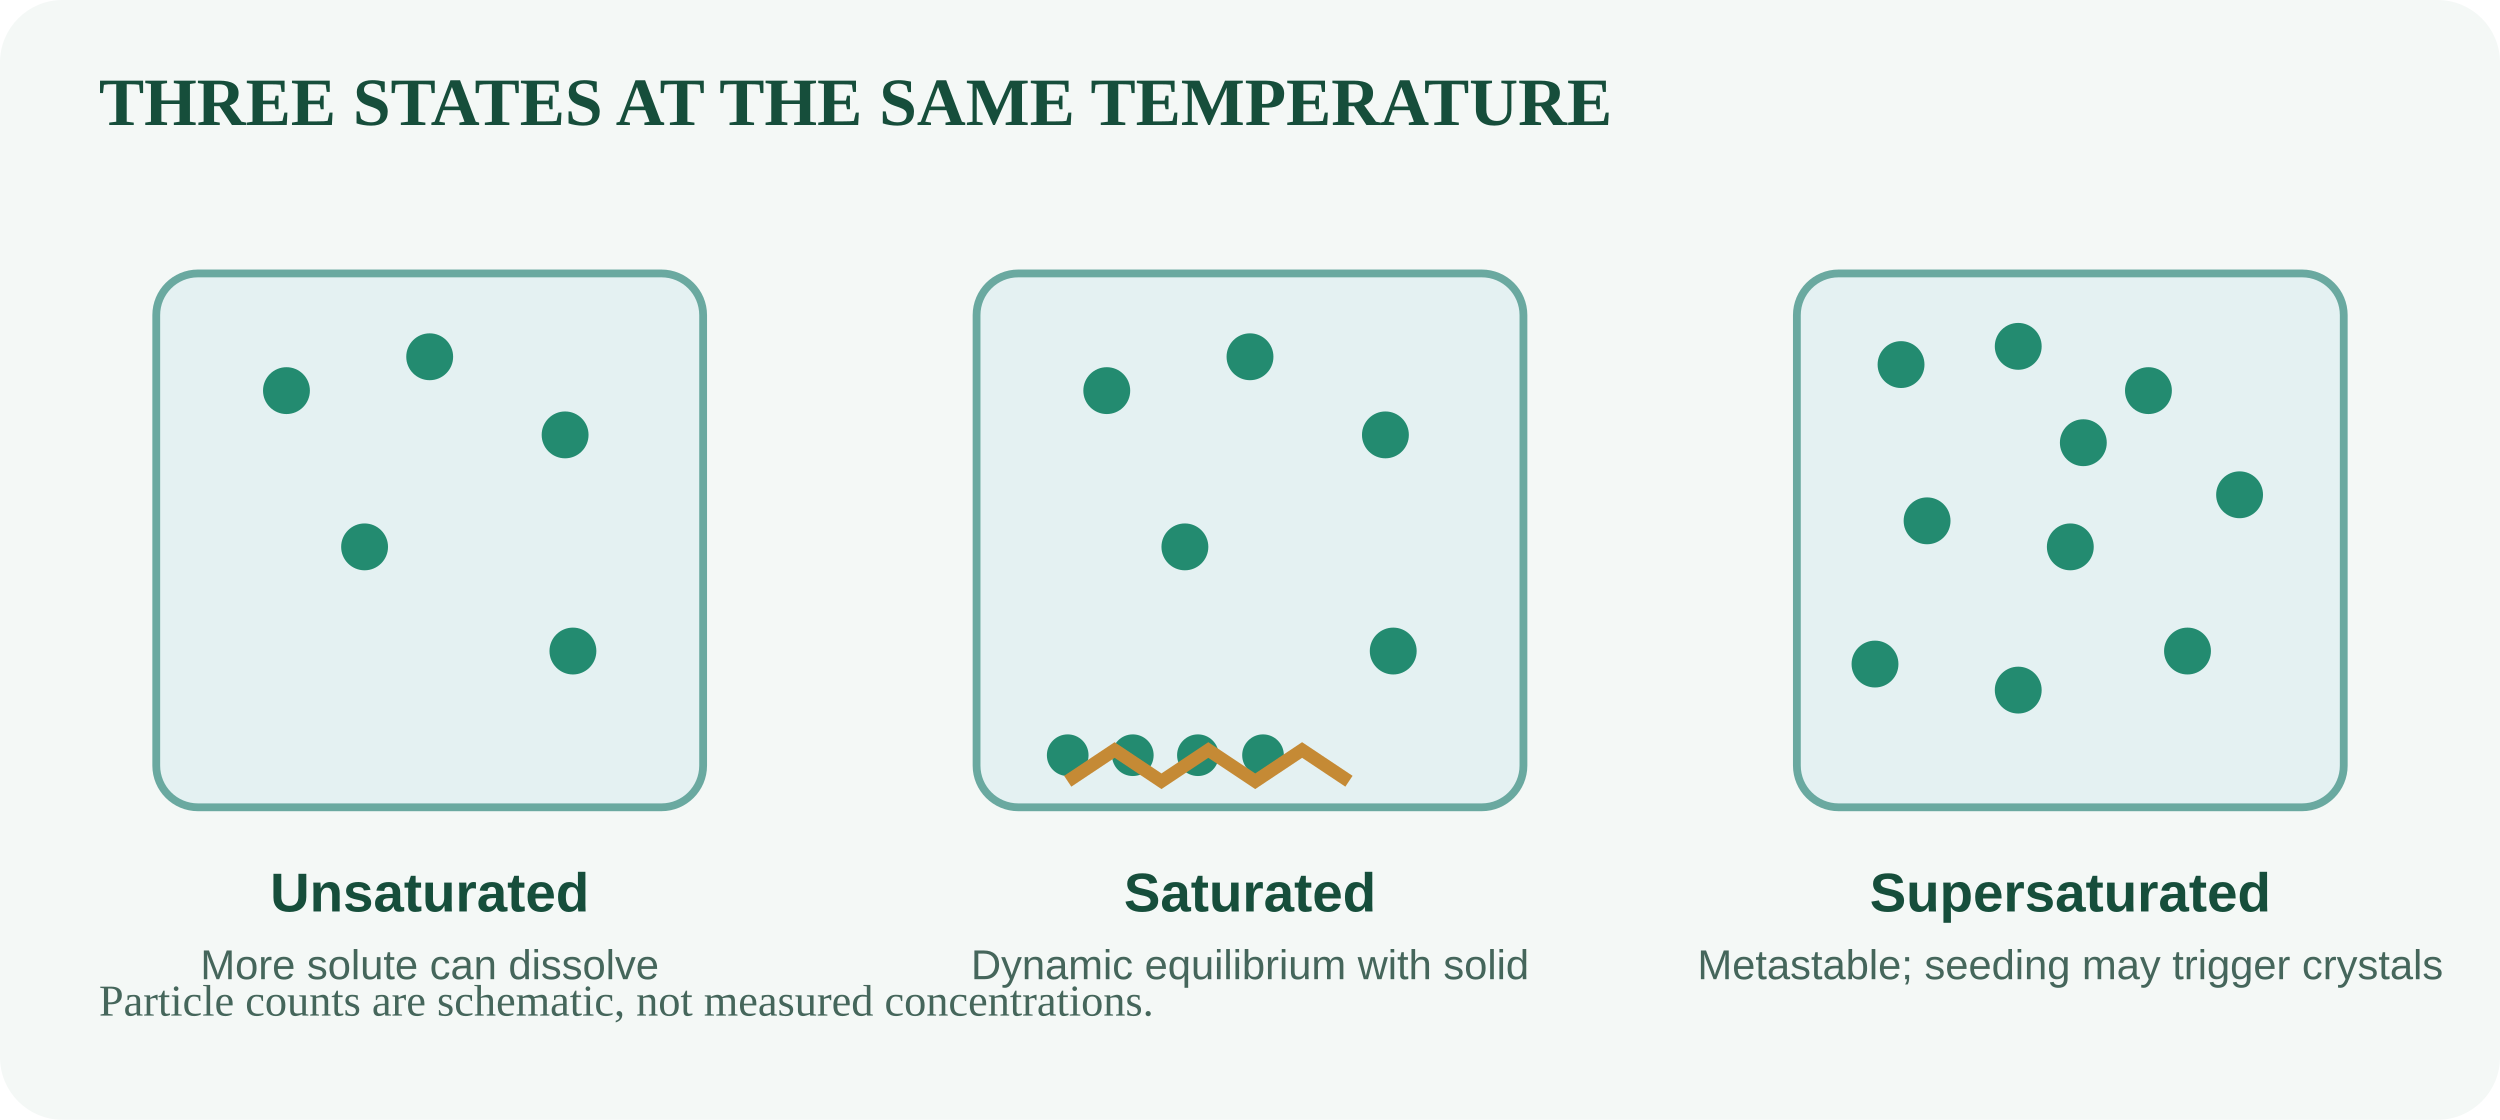
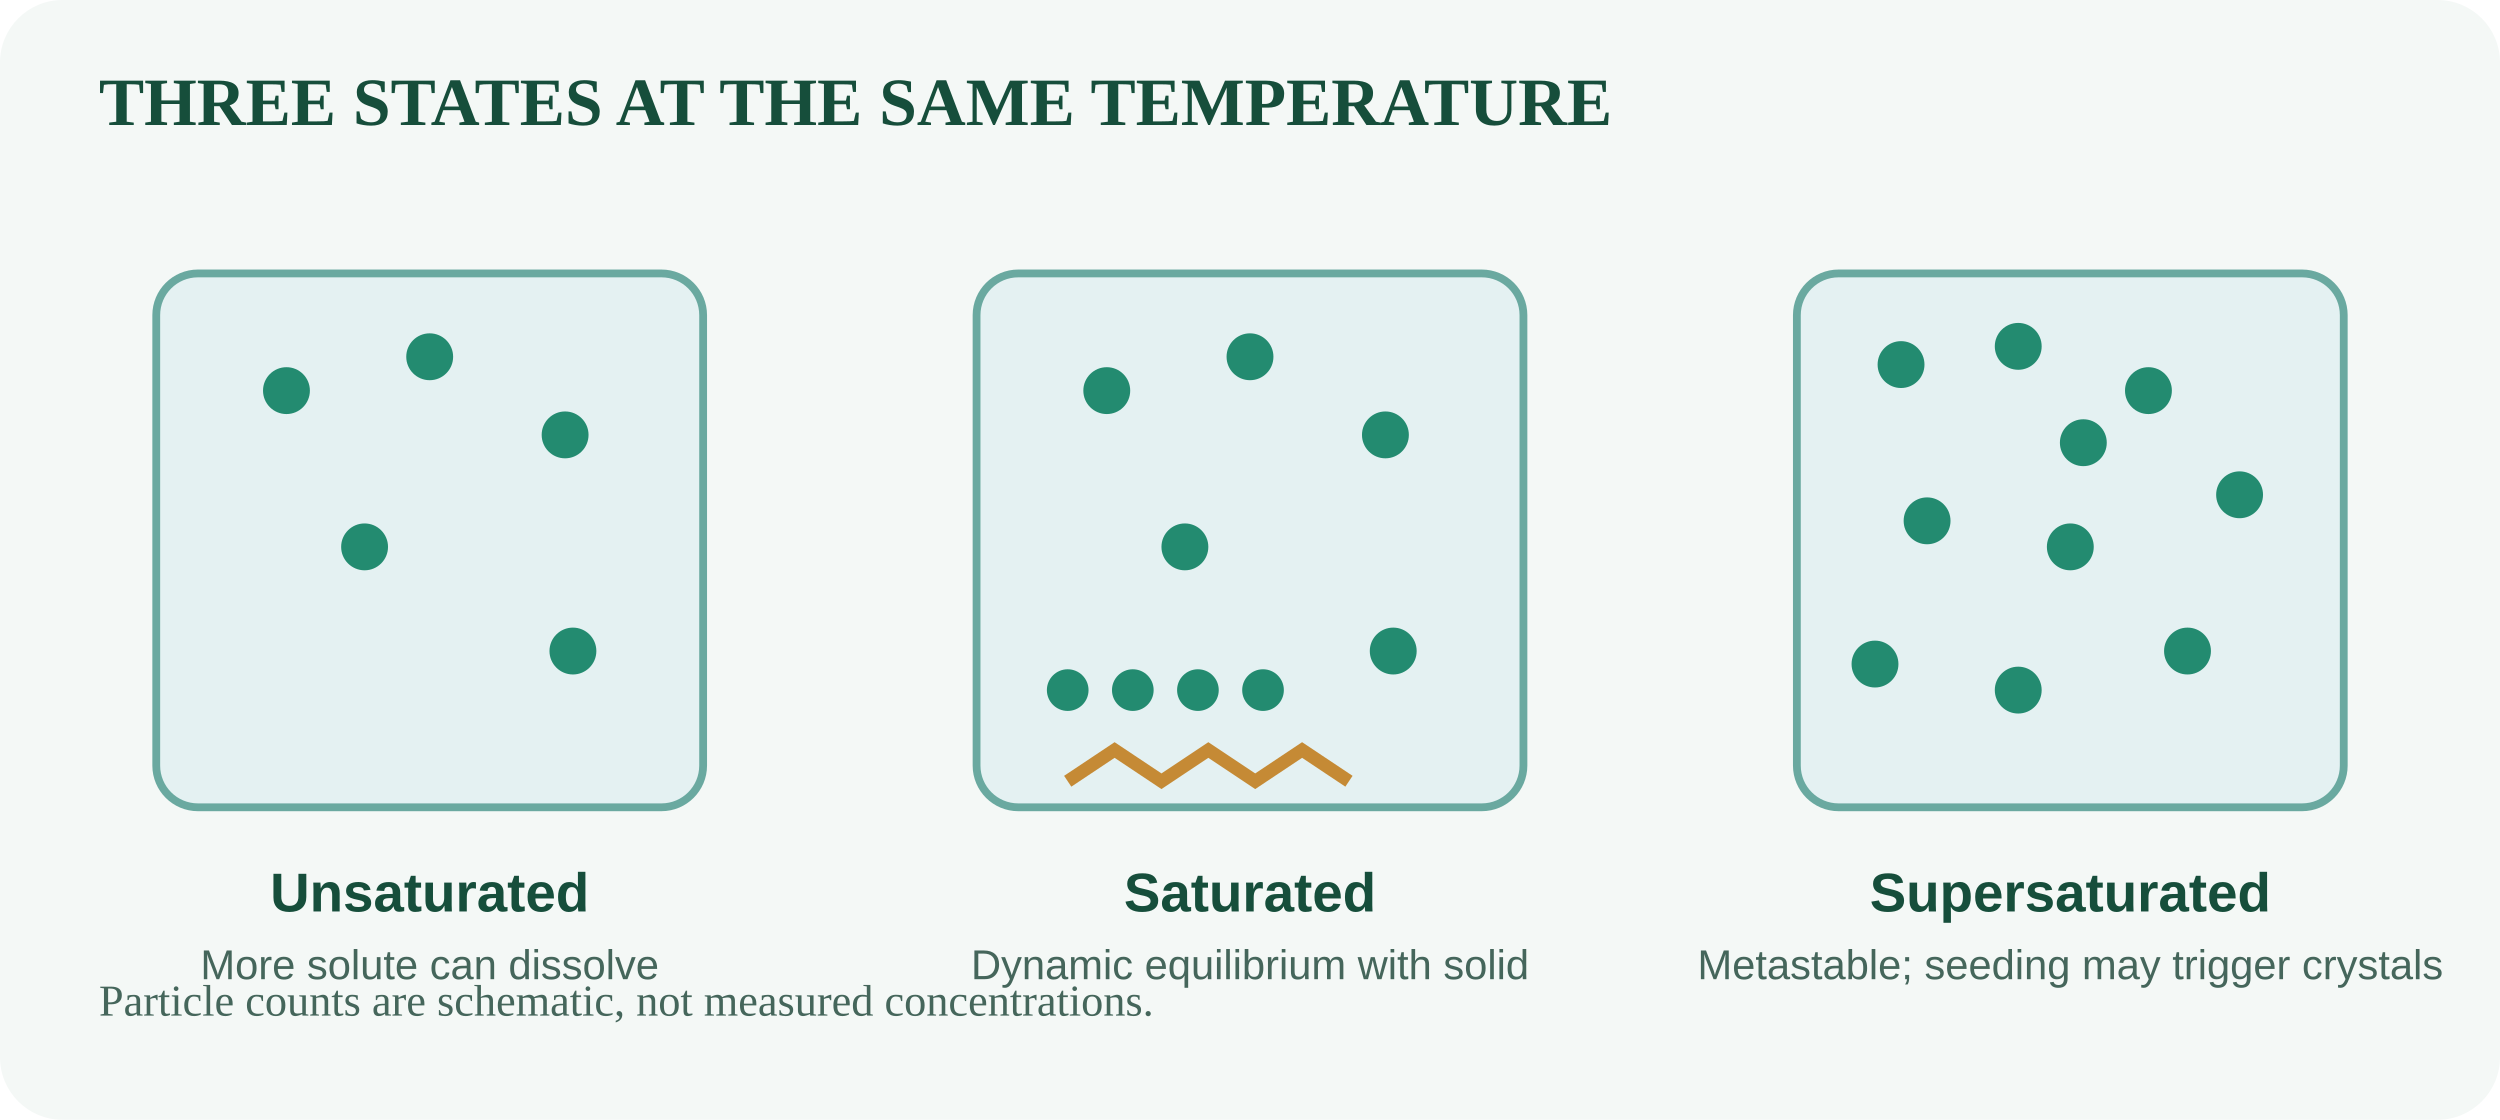
<svg xmlns="http://www.w3.org/2000/svg" viewBox="0 0 960 430" role="img" aria-labelledby="t d">
  <rect width="960" height="430" rx="24" fill="#f4f8f6" />
  <text x="38" y="48" font-size="26" font-weight="700" fill="#164e3b">THREE STATES AT THE SAME TEMPERATURE</text>
  <g font-family="Arial" text-anchor="middle">
    <g transform="translate(165 105)">
      <rect x="-105" y="0" width="210" height="205" rx="16" fill="#e4f1f2" stroke="#6aa9a0" stroke-width="3" />
      <g fill="#238b70">
        <circle cx="-55" cy="45" r="9" />
        <circle cx="0" cy="32" r="9" />
        <circle cx="52" cy="62" r="9" />
        <circle cx="-25" cy="105" r="9" />
        <circle cx="55" cy="145" r="9" />
      </g>
      <text y="245" font-size="21" font-weight="700" fill="#164e3b">Unsaturated</text>
      <text y="271" font-size="16" fill="#45665b">More solute can dissolve</text>
    </g>
    <g transform="translate(480 105)">
      <rect x="-105" y="0" width="210" height="205" rx="16" fill="#e4f1f2" stroke="#6aa9a0" stroke-width="3" />
      <g fill="#238b70">
        <circle cx="-55" cy="45" r="9" />
        <circle cx="0" cy="32" r="9" />
        <circle cx="52" cy="62" r="9" />
        <circle cx="-25" cy="105" r="9" />
        <circle cx="55" cy="145" r="9" />
-         <circle cx="-70" cy="185" r="8" />
-         <circle cx="-45" cy="185" r="8" />
-         <circle cx="-20" cy="185" r="8" />
-         <circle cx="5" cy="185" r="8" />
+         <circle cx="-70" cy="160" r="8" />
+         <circle cx="-45" cy="160" r="8" />
+         <circle cx="-20" cy="160" r="8" />
+         <circle cx="5" cy="160" r="8" />
      </g>
      <path d="M-70 195 l18 -12 18 12 18 -12 18 12 18 -12 18 12" fill="none" stroke="#c58a35" stroke-width="5" />
      <text y="245" font-size="21" font-weight="700" fill="#164e3b">Saturated</text>
      <text y="271" font-size="16" fill="#45665b">Dynamic equilibrium with solid</text>
    </g>
    <g transform="translate(795 105)">
      <rect x="-105" y="0" width="210" height="205" rx="16" fill="#e4f1f2" stroke="#6aa9a0" stroke-width="3" />
      <g fill="#238b70">
        <circle cx="-65" cy="35" r="9" />
        <circle cx="-20" cy="28" r="9" />
        <circle cx="30" cy="45" r="9" />
        <circle cx="65" cy="85" r="9" />
        <circle cx="-55" cy="95" r="9" />
        <circle cx="0" cy="105" r="9" />
        <circle cx="45" cy="145" r="9" />
        <circle cx="-20" cy="160" r="9" />
        <circle cx="5" cy="65" r="9" />
        <circle cx="-75" cy="150" r="9" />
      </g>
      <text y="245" font-size="21" font-weight="700" fill="#164e3b">Supersaturated</text>
      <text y="271" font-size="16" fill="#45665b">Metastable; seeding may trigger crystals</text>
    </g>
  </g>
  <text x="38" y="390" font-size="17" fill="#45665b">Particle counts are schematic, not measured concentrations.</text>
</svg>
